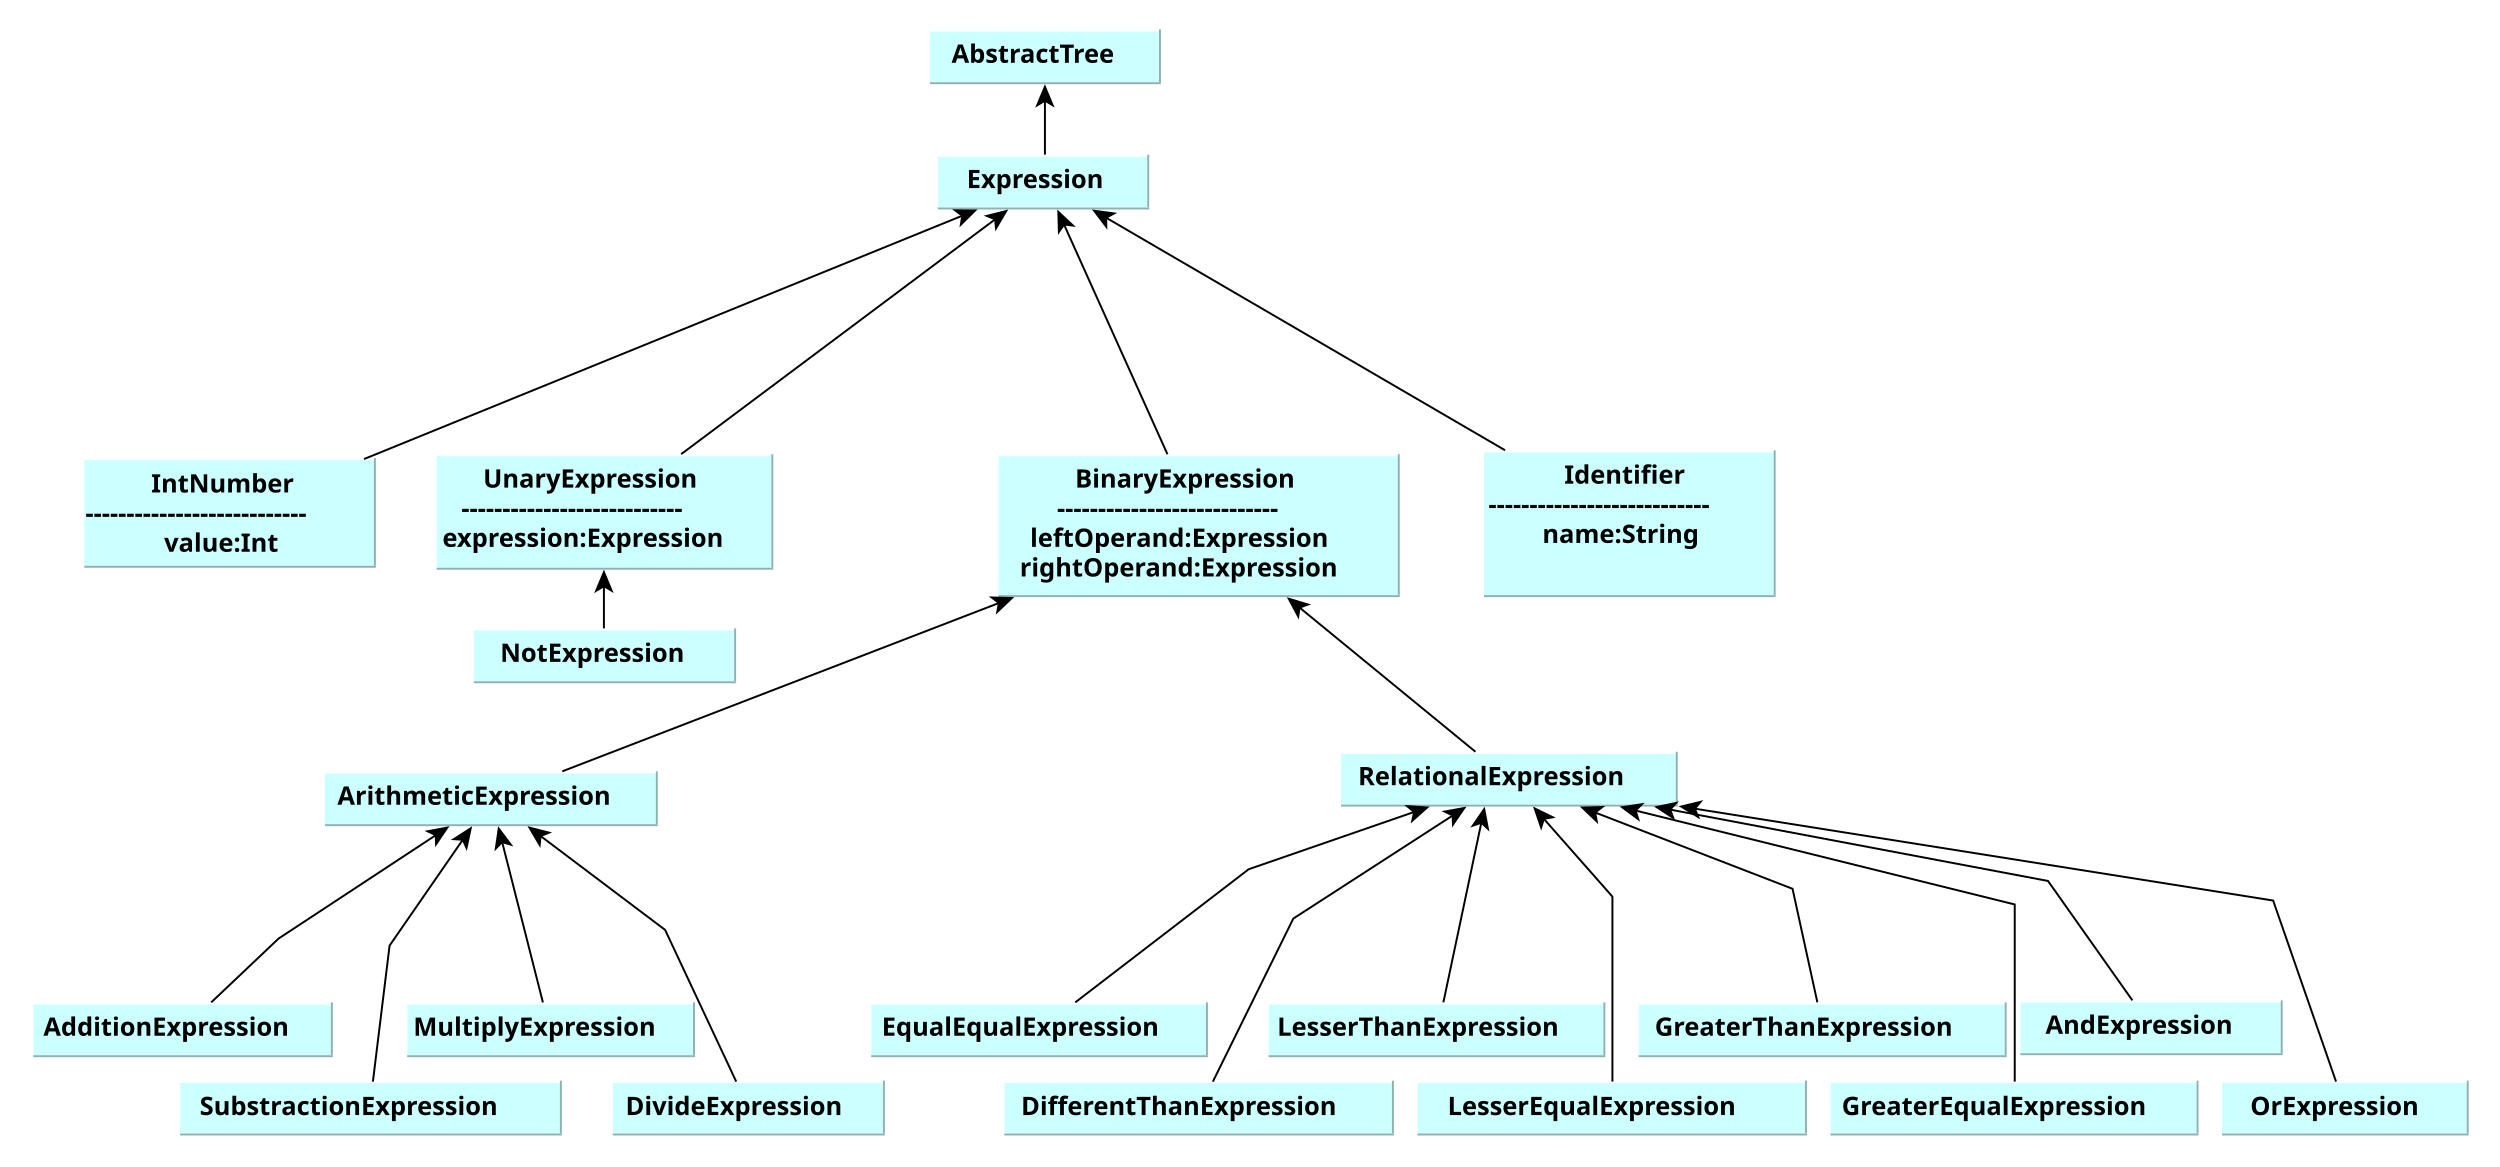
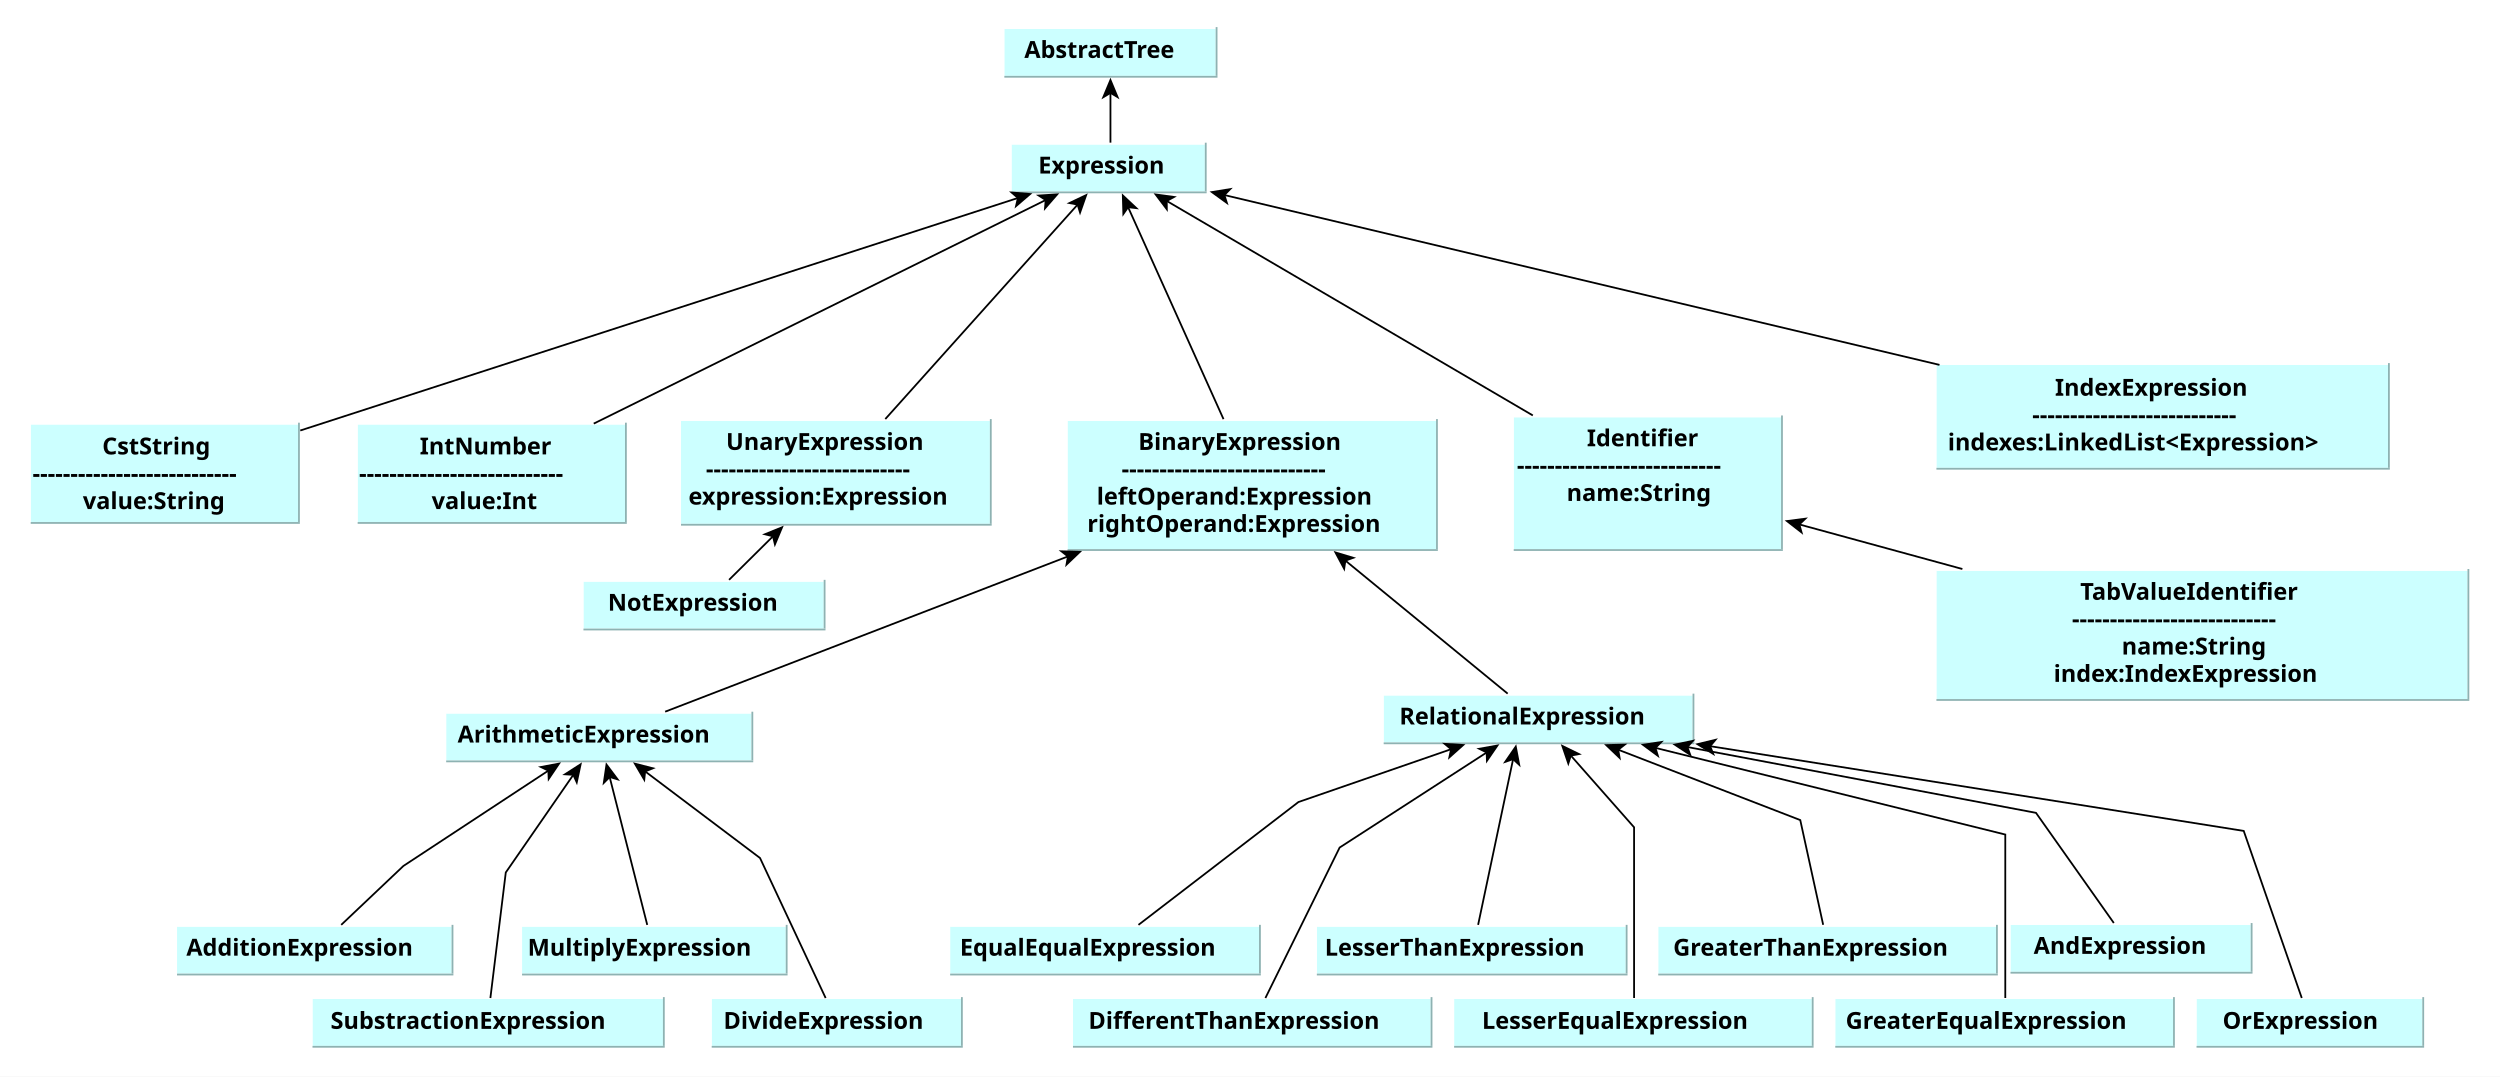
- <svg xmlns="http://www.w3.org/2000/svg" fill-opacity="1" color-rendering="auto" color-interpolation="auto" text-rendering="auto" stroke="black" stroke-linecap="square" width="1277" stroke-miterlimit="10" shape-rendering="auto" stroke-opacity="1" fill="black" stroke-dasharray="none" font-weight="normal" stroke-width="1" height="596" font-family="'Dialog'" font-style="normal" stroke-linejoin="miter" font-size="12px" stroke-dashoffset="0" image-rendering="auto">
+ <svg xmlns="http://www.w3.org/2000/svg" fill-opacity="1" color-rendering="auto" color-interpolation="auto" text-rendering="auto" stroke="black" stroke-linecap="square" width="1384" stroke-miterlimit="10" shape-rendering="auto" stroke-opacity="1" fill="black" stroke-dasharray="none" font-weight="normal" stroke-width="1" height="596" font-family="'Dialog'" font-style="normal" stroke-linejoin="miter" font-size="12px" stroke-dashoffset="0" image-rendering="auto">
  <defs id="genericDefs" />
  <g>
    <defs id="defs1">
      <clipPath clipPathUnits="userSpaceOnUse" id="clipPath1">
-         <path d="M0 0 L1277 0 L1277 596 L0 596 L0 0 Z" />
+         <path d="M0 0 L1384 0 L1384 596 L0 596 L0 0 Z" />
      </clipPath>
      <clipPath clipPathUnits="userSpaceOnUse" id="clipPath2">
-         <path d="M-274 54 L1003 54 L1003 650 L-274 650 L-274 54 Z" />
+         <path d="M-355 54 L1029 54 L1029 650 L-355 650 L-355 54 Z" />
      </clipPath>
      <clipPath clipPathUnits="userSpaceOnUse" id="clipPath3">
        <path d="M200 69 L200 97 L319 97 L319 69 Z" />
      </clipPath>
      <clipPath clipPathUnits="userSpaceOnUse" id="clipPath4">
        <path d="M204 133 L204 161 L313 161 L313 133 Z" />
      </clipPath>
      <clipPath clipPathUnits="userSpaceOnUse" id="clipPath5">
-         <path d="M-232 288 L-232 344 L-82 344 L-82 288 Z" />
+         <path d="M-158 288 L-158 344 L-8 344 L-8 288 Z" />
      </clipPath>
      <clipPath clipPathUnits="userSpaceOnUse" id="clipPath6">
        <path d="M-109 448 L-109 476 L62 476 L62 448 Z" />
      </clipPath>
      <clipPath clipPathUnits="userSpaceOnUse" id="clipPath7">
        <path d="M-258 566 L-258 594 L-104 594 L-104 566 Z" />
      </clipPath>
      <clipPath clipPathUnits="userSpaceOnUse" id="clipPath8">
        <path d="M-183 606 L-183 634 L13 634 L13 606 Z" />
      </clipPath>
      <clipPath clipPathUnits="userSpaceOnUse" id="clipPath9">
        <path d="M235 286 L235 359 L441 359 L441 286 Z" />
      </clipPath>
      <clipPath clipPathUnits="userSpaceOnUse" id="clipPath10">
-         <path d="M483 284 L483 359 L633 359 L633 284 Z" />
+         <path d="M482 284 L482 359 L632 359 L632 284 Z" />
      </clipPath>
      <clipPath clipPathUnits="userSpaceOnUse" id="clipPath11">
        <path d="M410 438 L410 466 L583 466 L583 438 Z" />
      </clipPath>
      <clipPath clipPathUnits="userSpaceOnUse" id="clipPath12">
        <path d="M-67 566 L-67 594 L81 594 L81 566 Z" />
      </clipPath>
      <clipPath clipPathUnits="userSpaceOnUse" id="clipPath13">
        <path d="M38 606 L38 634 L178 634 L178 606 Z" />
      </clipPath>
      <clipPath clipPathUnits="userSpaceOnUse" id="clipPath14">
        <path d="M170 566 L170 594 L343 594 L343 566 Z" />
      </clipPath>
      <clipPath clipPathUnits="userSpaceOnUse" id="clipPath15">
        <path d="M238 606 L238 634 L438 634 L438 606 Z" />
      </clipPath>
      <clipPath clipPathUnits="userSpaceOnUse" id="clipPath16">
        <path d="M373 566 L373 594 L546 594 L546 566 Z" />
      </clipPath>
      <clipPath clipPathUnits="userSpaceOnUse" id="clipPath17">
        <path d="M449 606 L449 634 L649 634 L649 606 Z" />
      </clipPath>
      <clipPath clipPathUnits="userSpaceOnUse" id="clipPath18">
        <path d="M562 566 L562 594 L751 594 L751 566 Z" />
      </clipPath>
      <clipPath clipPathUnits="userSpaceOnUse" id="clipPath19">
        <path d="M660 606 L660 634 L849 634 L849 606 Z" />
      </clipPath>
      <clipPath clipPathUnits="userSpaceOnUse" id="clipPath20">
-         <path d="M-52 286 L-52 345 L121 345 L121 286 Z" />
+         <path d="M21 286 L21 345 L194 345 L194 286 Z" />
      </clipPath>
      <clipPath clipPathUnits="userSpaceOnUse" id="clipPath21">
        <path d="M-33 375 L-33 403 L102 403 L102 375 Z" />
      </clipPath>
      <clipPath clipPathUnits="userSpaceOnUse" id="clipPath22">
        <path d="M757 565 L757 593 L892 593 L892 565 Z" />
      </clipPath>
      <clipPath clipPathUnits="userSpaceOnUse" id="clipPath23">
        <path d="M860 606 L860 634 L987 634 L987 606 Z" />
      </clipPath>
+       <clipPath clipPathUnits="userSpaceOnUse" id="clipPath24">
+         <path d="M-339 288 L-339 344 L-189 344 L-189 288 Z" />
+       </clipPath>
+       <clipPath clipPathUnits="userSpaceOnUse" id="clipPath25">
+         <path d="M716 369 L716 442 L1012 442 L1012 369 Z" />
+       </clipPath>
+       <clipPath clipPathUnits="userSpaceOnUse" id="clipPath26">
+         <path d="M716 255 L716 314 L968 314 L968 255 Z" />
+       </clipPath>
    </defs>
-     <g fill="white" text-rendering="geometricPrecision" shape-rendering="geometricPrecision" transform="translate(274,-54)" stroke="white">
-       <rect x="-274" width="1277" height="596" y="54" clip-path="url(#clipPath2)" stroke="none" />
-     </g>
-     <g fill="rgb(204,255,255)" text-rendering="geometricPrecision" shape-rendering="geometricPrecision" transform="matrix(1,0,0,1,274,-54)" stroke="rgb(204,255,255)">
+     <g fill="white" text-rendering="geometricPrecision" shape-rendering="geometricPrecision" transform="translate(355,-54)" stroke="white">
+       <rect x="-355" width="1384" height="596" y="54" clip-path="url(#clipPath2)" stroke="none" />
+     </g>
+     <g fill="rgb(204,255,255)" text-rendering="geometricPrecision" shape-rendering="geometricPrecision" transform="matrix(1,0,0,1,355,-54)" stroke="rgb(204,255,255)">
      <rect x="201" width="117" height="26" y="70" clip-path="url(#clipPath2)" stroke="none" />
      <rect x="200" y="69" clip-path="url(#clipPath2)" fill="white" width="1" height="28" stroke="none" />
      <rect x="201" y="69" clip-path="url(#clipPath2)" fill="white" width="117" height="1" stroke="none" />
      <rect x="201" y="96" clip-path="url(#clipPath2)" fill="rgb(142,178,178)" width="118" height="1" stroke="none" />
      <rect x="318" y="69" clip-path="url(#clipPath2)" fill="rgb(142,178,178)" width="1" height="27" stroke="none" />
    </g>
-     <g font-size="13px" stroke-linecap="butt" transform="matrix(1,0,0,1,274,-54)" text-rendering="geometricPrecision" font-family="sans-serif" shape-rendering="geometricPrecision" font-weight="bold" stroke-miterlimit="1.45">
+     <g font-size="13px" stroke-linecap="butt" transform="matrix(1,0,0,1,355,-54)" text-rendering="geometricPrecision" font-family="sans-serif" shape-rendering="geometricPrecision" font-weight="bold" stroke-miterlimit="1.45">
      <text x="212.082" xml:space="preserve" y="86.067" clip-path="url(#clipPath3)" stroke="none">AbstractTree</text>
    </g>
-     <g fill="rgb(204,255,255)" text-rendering="geometricPrecision" shape-rendering="geometricPrecision" transform="matrix(1,0,0,1,274,-54)" stroke="rgb(204,255,255)">
+     <g fill="rgb(204,255,255)" text-rendering="geometricPrecision" shape-rendering="geometricPrecision" transform="matrix(1,0,0,1,355,-54)" stroke="rgb(204,255,255)">
      <rect x="205" width="107" height="26" y="134" clip-path="url(#clipPath2)" stroke="none" />
      <rect x="204" y="133" clip-path="url(#clipPath2)" fill="white" width="1" height="28" stroke="none" />
      <rect x="205" y="133" clip-path="url(#clipPath2)" fill="white" width="107" height="1" stroke="none" />
      <rect x="205" y="160" clip-path="url(#clipPath2)" fill="rgb(142,178,178)" width="108" height="1" stroke="none" />
      <rect x="312" y="133" clip-path="url(#clipPath2)" fill="rgb(142,178,178)" width="1" height="27" stroke="none" />
    </g>
-     <g font-size="13px" stroke-linecap="butt" transform="matrix(1,0,0,1,274,-54)" text-rendering="geometricPrecision" font-family="sans-serif" shape-rendering="geometricPrecision" font-weight="bold" stroke-miterlimit="1.45">
+     <g font-size="13px" stroke-linecap="butt" transform="matrix(1,0,0,1,355,-54)" text-rendering="geometricPrecision" font-family="sans-serif" shape-rendering="geometricPrecision" font-weight="bold" stroke-miterlimit="1.45">
      <text x="219.792" xml:space="preserve" y="150.067" clip-path="url(#clipPath4)" stroke="none">Expression</text>
    </g>
-     <g fill="rgb(204,255,255)" text-rendering="geometricPrecision" shape-rendering="geometricPrecision" transform="matrix(1,0,0,1,274,-54)" stroke="rgb(204,255,255)">
-       <rect x="-231" width="148" height="54" y="289" clip-path="url(#clipPath2)" stroke="none" />
-       <rect x="-232" y="288" clip-path="url(#clipPath2)" fill="white" width="1" height="56" stroke="none" />
-       <rect x="-231" y="288" clip-path="url(#clipPath2)" fill="white" width="148" height="1" stroke="none" />
-       <rect x="-231" y="343" clip-path="url(#clipPath2)" fill="rgb(142,178,178)" width="149" height="1" stroke="none" />
-       <rect x="-83" y="288" clip-path="url(#clipPath2)" fill="rgb(142,178,178)" width="1" height="55" stroke="none" />
-     </g>
-     <g font-size="13px" stroke-linecap="butt" transform="matrix(1,0,0,1,274,-54)" text-rendering="geometricPrecision" font-family="sans-serif" shape-rendering="geometricPrecision" font-weight="bold" stroke-miterlimit="1.45">
-       <text x="-196.81" xml:space="preserve" y="305.567" clip-path="url(#clipPath5)" stroke="none">IntNumber</text>
-       <text x="-230.389" xml:space="preserve" y="320.7" clip-path="url(#clipPath5)" stroke="none">---------------------------</text>
-       <text x="-190.19" xml:space="preserve" y="335.832" clip-path="url(#clipPath5)" stroke="none">value:Int</text>
-     </g>
-     <g fill="rgb(204,255,255)" text-rendering="geometricPrecision" shape-rendering="geometricPrecision" transform="matrix(1,0,0,1,274,-54)" stroke="rgb(204,255,255)">
+     <g fill="rgb(204,255,255)" text-rendering="geometricPrecision" shape-rendering="geometricPrecision" transform="matrix(1,0,0,1,355,-54)" stroke="rgb(204,255,255)">
+       <rect x="-157" width="148" height="54" y="289" clip-path="url(#clipPath2)" stroke="none" />
+       <rect x="-158" y="288" clip-path="url(#clipPath2)" fill="white" width="1" height="56" stroke="none" />
+       <rect x="-157" y="288" clip-path="url(#clipPath2)" fill="white" width="148" height="1" stroke="none" />
+       <rect x="-157" y="343" clip-path="url(#clipPath2)" fill="rgb(142,178,178)" width="149" height="1" stroke="none" />
+       <rect x="-9" y="288" clip-path="url(#clipPath2)" fill="rgb(142,178,178)" width="1" height="55" stroke="none" />
+     </g>
+     <g font-size="13px" stroke-linecap="butt" transform="matrix(1,0,0,1,355,-54)" text-rendering="geometricPrecision" font-family="sans-serif" shape-rendering="geometricPrecision" font-weight="bold" stroke-miterlimit="1.45">
+       <text x="-122.655" xml:space="preserve" y="305.567" clip-path="url(#clipPath5)" stroke="none">IntNumber</text>
+       <text x="-156.234" xml:space="preserve" y="320.7" clip-path="url(#clipPath5)" stroke="none">---------------------------</text>
+       <text x="-116.035" xml:space="preserve" y="335.832" clip-path="url(#clipPath5)" stroke="none">value:Int</text>
+     </g>
+     <g fill="rgb(204,255,255)" text-rendering="geometricPrecision" shape-rendering="geometricPrecision" transform="matrix(1,0,0,1,355,-54)" stroke="rgb(204,255,255)">
      <rect x="-108" width="169" height="26" y="449" clip-path="url(#clipPath2)" stroke="none" />
      <rect x="-109" y="448" clip-path="url(#clipPath2)" fill="white" width="1" height="28" stroke="none" />
      <rect x="-108" y="448" clip-path="url(#clipPath2)" fill="white" width="169" height="1" stroke="none" />
      <rect x="-108" y="475" clip-path="url(#clipPath2)" fill="rgb(142,178,178)" width="170" height="1" stroke="none" />
      <rect x="61" y="448" clip-path="url(#clipPath2)" fill="rgb(142,178,178)" width="1" height="27" stroke="none" />
    </g>
-     <g font-size="13px" stroke-linecap="butt" transform="matrix(1,0,0,1,274,-54)" text-rendering="geometricPrecision" font-family="sans-serif" shape-rendering="geometricPrecision" font-weight="bold" stroke-miterlimit="1.45">
+     <g font-size="13px" stroke-linecap="butt" transform="matrix(1,0,0,1,355,-54)" text-rendering="geometricPrecision" font-family="sans-serif" shape-rendering="geometricPrecision" font-weight="bold" stroke-miterlimit="1.45">
      <text x="-101.652" xml:space="preserve" y="465.067" clip-path="url(#clipPath6)" stroke="none">ArithmeticExpression</text>
    </g>
-     <g fill="rgb(204,255,255)" text-rendering="geometricPrecision" shape-rendering="geometricPrecision" transform="matrix(1,0,0,1,274,-54)" stroke="rgb(204,255,255)">
+     <g fill="rgb(204,255,255)" text-rendering="geometricPrecision" shape-rendering="geometricPrecision" transform="matrix(1,0,0,1,355,-54)" stroke="rgb(204,255,255)">
      <rect x="-257" width="152" height="26" y="567" clip-path="url(#clipPath2)" stroke="none" />
      <rect x="-258" y="566" clip-path="url(#clipPath2)" fill="white" width="1" height="28" stroke="none" />
      <rect x="-257" y="566" clip-path="url(#clipPath2)" fill="white" width="152" height="1" stroke="none" />
      <rect x="-257" y="593" clip-path="url(#clipPath2)" fill="rgb(142,178,178)" width="153" height="1" stroke="none" />
      <rect x="-105" y="566" clip-path="url(#clipPath2)" fill="rgb(142,178,178)" width="1" height="27" stroke="none" />
    </g>
-     <g font-size="13px" stroke-linecap="butt" transform="matrix(1,0,0,1,274,-54)" text-rendering="geometricPrecision" font-family="sans-serif" shape-rendering="geometricPrecision" font-weight="bold" stroke-miterlimit="1.45">
+     <g font-size="13px" stroke-linecap="butt" transform="matrix(1,0,0,1,355,-54)" text-rendering="geometricPrecision" font-family="sans-serif" shape-rendering="geometricPrecision" font-weight="bold" stroke-miterlimit="1.45">
      <text x="-251.831" xml:space="preserve" y="583.067" clip-path="url(#clipPath7)" stroke="none">AdditionExpression</text>
    </g>
-     <g fill="rgb(204,255,255)" text-rendering="geometricPrecision" shape-rendering="geometricPrecision" transform="matrix(1,0,0,1,274,-54)" stroke="rgb(204,255,255)">
+     <g fill="rgb(204,255,255)" text-rendering="geometricPrecision" shape-rendering="geometricPrecision" transform="matrix(1,0,0,1,355,-54)" stroke="rgb(204,255,255)">
      <rect x="-182" width="194" height="26" y="607" clip-path="url(#clipPath2)" stroke="none" />
      <rect x="-183" y="606" clip-path="url(#clipPath2)" fill="white" width="1" height="28" stroke="none" />
      <rect x="-182" y="606" clip-path="url(#clipPath2)" fill="white" width="194" height="1" stroke="none" />
      <rect x="-182" y="633" clip-path="url(#clipPath2)" fill="rgb(142,178,178)" width="195" height="1" stroke="none" />
      <rect x="12" y="606" clip-path="url(#clipPath2)" fill="rgb(142,178,178)" width="1" height="27" stroke="none" />
    </g>
-     <g font-size="13px" stroke-linecap="butt" transform="matrix(1,0,0,1,274,-54)" text-rendering="geometricPrecision" font-family="sans-serif" shape-rendering="geometricPrecision" font-weight="bold" stroke-miterlimit="1.45">
+     <g font-size="13px" stroke-linecap="butt" transform="matrix(1,0,0,1,355,-54)" text-rendering="geometricPrecision" font-family="sans-serif" shape-rendering="geometricPrecision" font-weight="bold" stroke-miterlimit="1.45">
      <text x="-172.009" xml:space="preserve" y="623.567" clip-path="url(#clipPath8)" stroke="none">SubstractionExpression</text>
    </g>
-     <g fill="rgb(204,255,255)" text-rendering="geometricPrecision" shape-rendering="geometricPrecision" transform="matrix(1,0,0,1,274,-54)" stroke="rgb(204,255,255)">
+     <g fill="rgb(204,255,255)" text-rendering="geometricPrecision" shape-rendering="geometricPrecision" transform="matrix(1,0,0,1,355,-54)" stroke="rgb(204,255,255)">
      <rect x="236" width="204" height="71" y="287" clip-path="url(#clipPath2)" stroke="none" />
      <rect x="235" y="286" clip-path="url(#clipPath2)" fill="white" width="1" height="73" stroke="none" />
      <rect x="236" y="286" clip-path="url(#clipPath2)" fill="white" width="204" height="1" stroke="none" />
      <rect x="236" y="358" clip-path="url(#clipPath2)" fill="rgb(142,178,178)" width="205" height="1" stroke="none" />
      <rect x="440" y="286" clip-path="url(#clipPath2)" fill="rgb(142,178,178)" width="1" height="72" stroke="none" />
    </g>
-     <g font-size="13px" stroke-linecap="butt" transform="matrix(1,0,0,1,274,-54)" text-rendering="geometricPrecision" font-family="sans-serif" shape-rendering="geometricPrecision" font-weight="bold" stroke-miterlimit="1.45">
+     <g font-size="13px" stroke-linecap="butt" transform="matrix(1,0,0,1,355,-54)" text-rendering="geometricPrecision" font-family="sans-serif" shape-rendering="geometricPrecision" font-weight="bold" stroke-miterlimit="1.45">
      <text x="275.153" xml:space="preserve" y="303.067" clip-path="url(#clipPath9)" stroke="none">BinaryExpression</text>
      <text x="265.911" xml:space="preserve" y="318.2" clip-path="url(#clipPath9)" stroke="none">---------------------------</text>
      <text x="252.162" xml:space="preserve" y="333.332" clip-path="url(#clipPath9)" stroke="none">leftOperand:Expression</text>
      <text x="246.912" xml:space="preserve" y="348.465" clip-path="url(#clipPath9)" stroke="none">rightOperand:Expression</text>
    </g>
-     <g fill="rgb(204,255,255)" text-rendering="geometricPrecision" shape-rendering="geometricPrecision" transform="matrix(1,0,0,1,274,-54)" stroke="rgb(204,255,255)">
-       <rect x="484" width="148" height="73" y="285" clip-path="url(#clipPath2)" stroke="none" />
-       <rect x="483" y="284" clip-path="url(#clipPath2)" fill="white" width="1" height="75" stroke="none" />
-       <rect x="484" y="284" clip-path="url(#clipPath2)" fill="white" width="148" height="1" stroke="none" />
-       <rect x="484" y="358" clip-path="url(#clipPath2)" fill="rgb(142,178,178)" width="149" height="1" stroke="none" />
-       <rect x="632" y="284" clip-path="url(#clipPath2)" fill="rgb(142,178,178)" width="1" height="74" stroke="none" />
-     </g>
-     <g font-size="13px" stroke-linecap="butt" transform="matrix(1,0,0,1,274,-54)" text-rendering="geometricPrecision" font-family="sans-serif" shape-rendering="geometricPrecision" font-weight="bold" stroke-miterlimit="1.45">
-       <text x="525.013" xml:space="preserve" y="301.067" clip-path="url(#clipPath10)" stroke="none">Identifier</text>
-       <text x="486.286" xml:space="preserve" y="316.2" clip-path="url(#clipPath10)" stroke="none">---------------------------</text>
-       <text x="513.828" xml:space="preserve" y="331.332" clip-path="url(#clipPath10)" stroke="none">name:String</text>
-     </g>
-     <g fill="rgb(204,255,255)" text-rendering="geometricPrecision" shape-rendering="geometricPrecision" transform="matrix(1,0,0,1,274,-54)" stroke="rgb(204,255,255)">
+     <g fill="rgb(204,255,255)" text-rendering="geometricPrecision" shape-rendering="geometricPrecision" transform="matrix(1,0,0,1,355,-54)" stroke="rgb(204,255,255)">
+       <rect x="483" width="148" height="73" y="285" clip-path="url(#clipPath2)" stroke="none" />
+       <rect x="482" y="284" clip-path="url(#clipPath2)" fill="white" width="1" height="75" stroke="none" />
+       <rect x="483" y="284" clip-path="url(#clipPath2)" fill="white" width="148" height="1" stroke="none" />
+       <rect x="483" y="358" clip-path="url(#clipPath2)" fill="rgb(142,178,178)" width="149" height="1" stroke="none" />
+       <rect x="631" y="284" clip-path="url(#clipPath2)" fill="rgb(142,178,178)" width="1" height="74" stroke="none" />
+     </g>
+     <g font-size="13px" stroke-linecap="butt" transform="matrix(1,0,0,1,355,-54)" text-rendering="geometricPrecision" font-family="sans-serif" shape-rendering="geometricPrecision" font-weight="bold" stroke-miterlimit="1.45">
+       <text x="523.483" xml:space="preserve" y="301.067" clip-path="url(#clipPath10)" stroke="none">Identifier</text>
+       <text x="484.756" xml:space="preserve" y="316.2" clip-path="url(#clipPath10)" stroke="none">---------------------------</text>
+       <text x="512.298" xml:space="preserve" y="331.332" clip-path="url(#clipPath10)" stroke="none">name:String</text>
+     </g>
+     <g fill="rgb(204,255,255)" text-rendering="geometricPrecision" shape-rendering="geometricPrecision" transform="matrix(1,0,0,1,355,-54)" stroke="rgb(204,255,255)">
      <rect x="411" width="171" height="26" y="439" clip-path="url(#clipPath2)" stroke="none" />
      <rect x="410" y="438" clip-path="url(#clipPath2)" fill="white" width="1" height="28" stroke="none" />
      <rect x="411" y="438" clip-path="url(#clipPath2)" fill="white" width="171" height="1" stroke="none" />
      <rect x="411" y="465" clip-path="url(#clipPath2)" fill="rgb(142,178,178)" width="172" height="1" stroke="none" />
      <rect x="582" y="438" clip-path="url(#clipPath2)" fill="rgb(142,178,178)" width="1" height="27" stroke="none" />
    </g>
-     <g font-size="13px" stroke-linecap="butt" transform="matrix(1,0,0,1,274,-54)" text-rendering="geometricPrecision" font-family="sans-serif" shape-rendering="geometricPrecision" font-weight="bold" stroke-miterlimit="1.45">
+     <g font-size="13px" stroke-linecap="butt" transform="matrix(1,0,0,1,355,-54)" text-rendering="geometricPrecision" font-family="sans-serif" shape-rendering="geometricPrecision" font-weight="bold" stroke-miterlimit="1.45">
      <text x="419.696" xml:space="preserve" y="455.067" clip-path="url(#clipPath11)" stroke="none">RelationalExpression</text>
    </g>
-     <g fill="rgb(204,255,255)" text-rendering="geometricPrecision" shape-rendering="geometricPrecision" transform="matrix(1,0,0,1,274,-54)" stroke="rgb(204,255,255)">
+     <g fill="rgb(204,255,255)" text-rendering="geometricPrecision" shape-rendering="geometricPrecision" transform="matrix(1,0,0,1,355,-54)" stroke="rgb(204,255,255)">
      <rect x="-66" width="146" height="26" y="567" clip-path="url(#clipPath2)" stroke="none" />
      <rect x="-67" y="566" clip-path="url(#clipPath2)" fill="white" width="1" height="28" stroke="none" />
      <rect x="-66" y="566" clip-path="url(#clipPath2)" fill="white" width="146" height="1" stroke="none" />
      <rect x="-66" y="593" clip-path="url(#clipPath2)" fill="rgb(142,178,178)" width="147" height="1" stroke="none" />
      <rect x="80" y="566" clip-path="url(#clipPath2)" fill="rgb(142,178,178)" width="1" height="27" stroke="none" />
    </g>
-     <g font-size="13px" stroke-linecap="butt" transform="matrix(1,0,0,1,274,-54)" text-rendering="geometricPrecision" font-family="sans-serif" shape-rendering="geometricPrecision" font-weight="bold" stroke-miterlimit="1.45">
+     <g font-size="13px" stroke-linecap="butt" transform="matrix(1,0,0,1,355,-54)" text-rendering="geometricPrecision" font-family="sans-serif" shape-rendering="geometricPrecision" font-weight="bold" stroke-miterlimit="1.45">
      <text x="-62.868" xml:space="preserve" y="583.067" clip-path="url(#clipPath12)" stroke="none">MultiplyExpression</text>
    </g>
-     <g fill="rgb(204,255,255)" text-rendering="geometricPrecision" shape-rendering="geometricPrecision" transform="matrix(1,0,0,1,274,-54)" stroke="rgb(204,255,255)">
+     <g fill="rgb(204,255,255)" text-rendering="geometricPrecision" shape-rendering="geometricPrecision" transform="matrix(1,0,0,1,355,-54)" stroke="rgb(204,255,255)">
      <rect x="39" width="138" height="26" y="607" clip-path="url(#clipPath2)" stroke="none" />
      <rect x="38" y="606" clip-path="url(#clipPath2)" fill="white" width="1" height="28" stroke="none" />
      <rect x="39" y="606" clip-path="url(#clipPath2)" fill="white" width="138" height="1" stroke="none" />
      <rect x="39" y="633" clip-path="url(#clipPath2)" fill="rgb(142,178,178)" width="139" height="1" stroke="none" />
      <rect x="177" y="606" clip-path="url(#clipPath2)" fill="rgb(142,178,178)" width="1" height="27" stroke="none" />
    </g>
-     <g font-size="13px" stroke-linecap="butt" transform="matrix(1,0,0,1,274,-54)" text-rendering="geometricPrecision" font-family="sans-serif" shape-rendering="geometricPrecision" font-weight="bold" stroke-miterlimit="1.45">
+     <g font-size="13px" stroke-linecap="butt" transform="matrix(1,0,0,1,355,-54)" text-rendering="geometricPrecision" font-family="sans-serif" shape-rendering="geometricPrecision" font-weight="bold" stroke-miterlimit="1.45">
      <text x="45.522" xml:space="preserve" y="623.567" clip-path="url(#clipPath13)" stroke="none">DivideExpression</text>
    </g>
-     <g fill="rgb(204,255,255)" text-rendering="geometricPrecision" shape-rendering="geometricPrecision" transform="matrix(1,0,0,1,274,-54)" stroke="rgb(204,255,255)">
+     <g fill="rgb(204,255,255)" text-rendering="geometricPrecision" shape-rendering="geometricPrecision" transform="matrix(1,0,0,1,355,-54)" stroke="rgb(204,255,255)">
      <rect x="171" width="171" height="26" y="567" clip-path="url(#clipPath2)" stroke="none" />
      <rect x="170" y="566" clip-path="url(#clipPath2)" fill="white" width="1" height="28" stroke="none" />
      <rect x="171" y="566" clip-path="url(#clipPath2)" fill="white" width="171" height="1" stroke="none" />
      <rect x="171" y="593" clip-path="url(#clipPath2)" fill="rgb(142,178,178)" width="172" height="1" stroke="none" />
      <rect x="342" y="566" clip-path="url(#clipPath2)" fill="rgb(142,178,178)" width="1" height="27" stroke="none" />
    </g>
-     <g font-size="13px" stroke-linecap="butt" transform="matrix(1,0,0,1,274,-54)" text-rendering="geometricPrecision" font-family="sans-serif" shape-rendering="geometricPrecision" font-weight="bold" stroke-miterlimit="1.45">
+     <g font-size="13px" stroke-linecap="butt" transform="matrix(1,0,0,1,355,-54)" text-rendering="geometricPrecision" font-family="sans-serif" shape-rendering="geometricPrecision" font-weight="bold" stroke-miterlimit="1.45">
      <text x="176.397" xml:space="preserve" y="583.067" clip-path="url(#clipPath14)" stroke="none">EqualEqualExpression</text>
    </g>
-     <g fill="rgb(204,255,255)" text-rendering="geometricPrecision" shape-rendering="geometricPrecision" transform="matrix(1,0,0,1,274,-54)" stroke="rgb(204,255,255)">
+     <g fill="rgb(204,255,255)" text-rendering="geometricPrecision" shape-rendering="geometricPrecision" transform="matrix(1,0,0,1,355,-54)" stroke="rgb(204,255,255)">
      <rect x="239" width="198" height="26" y="607" clip-path="url(#clipPath2)" stroke="none" />
      <rect x="238" y="606" clip-path="url(#clipPath2)" fill="white" width="1" height="28" stroke="none" />
      <rect x="239" y="606" clip-path="url(#clipPath2)" fill="white" width="198" height="1" stroke="none" />
      <rect x="239" y="633" clip-path="url(#clipPath2)" fill="rgb(142,178,178)" width="199" height="1" stroke="none" />
      <rect x="437" y="606" clip-path="url(#clipPath2)" fill="rgb(142,178,178)" width="1" height="27" stroke="none" />
    </g>
-     <g font-size="13px" stroke-linecap="butt" transform="matrix(1,0,0,1,274,-54)" text-rendering="geometricPrecision" font-family="sans-serif" shape-rendering="geometricPrecision" font-weight="bold" stroke-miterlimit="1.45">
+     <g font-size="13px" stroke-linecap="butt" transform="matrix(1,0,0,1,355,-54)" text-rendering="geometricPrecision" font-family="sans-serif" shape-rendering="geometricPrecision" font-weight="bold" stroke-miterlimit="1.45">
      <text x="247.555" xml:space="preserve" y="623.567" clip-path="url(#clipPath15)" stroke="none">DifferentThanExpression</text>
    </g>
-     <g fill="rgb(204,255,255)" text-rendering="geometricPrecision" shape-rendering="geometricPrecision" transform="matrix(1,0,0,1,274,-54)" stroke="rgb(204,255,255)">
+     <g fill="rgb(204,255,255)" text-rendering="geometricPrecision" shape-rendering="geometricPrecision" transform="matrix(1,0,0,1,355,-54)" stroke="rgb(204,255,255)">
      <rect x="374" width="171" height="26" y="567" clip-path="url(#clipPath2)" stroke="none" />
      <rect x="373" y="566" clip-path="url(#clipPath2)" fill="white" width="1" height="28" stroke="none" />
      <rect x="374" y="566" clip-path="url(#clipPath2)" fill="white" width="171" height="1" stroke="none" />
      <rect x="374" y="593" clip-path="url(#clipPath2)" fill="rgb(142,178,178)" width="172" height="1" stroke="none" />
      <rect x="545" y="566" clip-path="url(#clipPath2)" fill="rgb(142,178,178)" width="1" height="27" stroke="none" />
    </g>
-     <g font-size="13px" stroke-linecap="butt" transform="matrix(1,0,0,1,274,-54)" text-rendering="geometricPrecision" font-family="sans-serif" shape-rendering="geometricPrecision" font-weight="bold" stroke-miterlimit="1.45">
+     <g font-size="13px" stroke-linecap="butt" transform="matrix(1,0,0,1,355,-54)" text-rendering="geometricPrecision" font-family="sans-serif" shape-rendering="geometricPrecision" font-weight="bold" stroke-miterlimit="1.45">
      <text x="378.389" xml:space="preserve" y="583.067" clip-path="url(#clipPath16)" stroke="none">LesserThanExpression</text>
    </g>
-     <g fill="rgb(204,255,255)" text-rendering="geometricPrecision" shape-rendering="geometricPrecision" transform="matrix(1,0,0,1,274,-54)" stroke="rgb(204,255,255)">
+     <g fill="rgb(204,255,255)" text-rendering="geometricPrecision" shape-rendering="geometricPrecision" transform="matrix(1,0,0,1,355,-54)" stroke="rgb(204,255,255)">
      <rect x="450" width="198" height="26" y="607" clip-path="url(#clipPath2)" stroke="none" />
      <rect x="449" y="606" clip-path="url(#clipPath2)" fill="white" width="1" height="28" stroke="none" />
      <rect x="450" y="606" clip-path="url(#clipPath2)" fill="white" width="198" height="1" stroke="none" />
      <rect x="450" y="633" clip-path="url(#clipPath2)" fill="rgb(142,178,178)" width="199" height="1" stroke="none" />
      <rect x="648" y="606" clip-path="url(#clipPath2)" fill="rgb(142,178,178)" width="1" height="27" stroke="none" />
    </g>
-     <g font-size="13px" stroke-linecap="butt" transform="matrix(1,0,0,1,274,-54)" text-rendering="geometricPrecision" font-family="sans-serif" shape-rendering="geometricPrecision" font-weight="bold" stroke-miterlimit="1.45">
+     <g font-size="13px" stroke-linecap="butt" transform="matrix(1,0,0,1,355,-54)" text-rendering="geometricPrecision" font-family="sans-serif" shape-rendering="geometricPrecision" font-weight="bold" stroke-miterlimit="1.45">
      <text x="465.43" xml:space="preserve" y="623.567" clip-path="url(#clipPath17)" stroke="none">LesserEqualExpression</text>
    </g>
-     <g fill="rgb(204,255,255)" text-rendering="geometricPrecision" shape-rendering="geometricPrecision" transform="matrix(1,0,0,1,274,-54)" stroke="rgb(204,255,255)">
+     <g fill="rgb(204,255,255)" text-rendering="geometricPrecision" shape-rendering="geometricPrecision" transform="matrix(1,0,0,1,355,-54)" stroke="rgb(204,255,255)">
      <rect x="563" width="187" height="26" y="567" clip-path="url(#clipPath2)" stroke="none" />
      <rect x="562" y="566" clip-path="url(#clipPath2)" fill="white" width="1" height="28" stroke="none" />
      <rect x="563" y="566" clip-path="url(#clipPath2)" fill="white" width="187" height="1" stroke="none" />
      <rect x="563" y="593" clip-path="url(#clipPath2)" fill="rgb(142,178,178)" width="188" height="1" stroke="none" />
      <rect x="750" y="566" clip-path="url(#clipPath2)" fill="rgb(142,178,178)" width="1" height="27" stroke="none" />
    </g>
-     <g font-size="13px" stroke-linecap="butt" transform="matrix(1,0,0,1,274,-54)" text-rendering="geometricPrecision" font-family="sans-serif" shape-rendering="geometricPrecision" font-weight="bold" stroke-miterlimit="1.45">
+     <g font-size="13px" stroke-linecap="butt" transform="matrix(1,0,0,1,355,-54)" text-rendering="geometricPrecision" font-family="sans-serif" shape-rendering="geometricPrecision" font-weight="bold" stroke-miterlimit="1.45">
      <text x="571.285" xml:space="preserve" y="583.067" clip-path="url(#clipPath18)" stroke="none">GreaterThanExpression</text>
    </g>
-     <g fill="rgb(204,255,255)" text-rendering="geometricPrecision" shape-rendering="geometricPrecision" transform="matrix(1,0,0,1,274,-54)" stroke="rgb(204,255,255)">
+     <g fill="rgb(204,255,255)" text-rendering="geometricPrecision" shape-rendering="geometricPrecision" transform="matrix(1,0,0,1,355,-54)" stroke="rgb(204,255,255)">
      <rect x="661" width="187" height="26" y="607" clip-path="url(#clipPath2)" stroke="none" />
      <rect x="660" y="606" clip-path="url(#clipPath2)" fill="white" width="1" height="28" stroke="none" />
      <rect x="661" y="606" clip-path="url(#clipPath2)" fill="white" width="187" height="1" stroke="none" />
      <rect x="661" y="633" clip-path="url(#clipPath2)" fill="rgb(142,178,178)" width="188" height="1" stroke="none" />
      <rect x="848" y="606" clip-path="url(#clipPath2)" fill="rgb(142,178,178)" width="1" height="27" stroke="none" />
    </g>
-     <g font-size="13px" stroke-linecap="butt" transform="matrix(1,0,0,1,274,-54)" text-rendering="geometricPrecision" font-family="sans-serif" shape-rendering="geometricPrecision" font-weight="bold" stroke-miterlimit="1.45">
+     <g font-size="13px" stroke-linecap="butt" transform="matrix(1,0,0,1,355,-54)" text-rendering="geometricPrecision" font-family="sans-serif" shape-rendering="geometricPrecision" font-weight="bold" stroke-miterlimit="1.45">
      <text x="666.775" xml:space="preserve" y="623.567" clip-path="url(#clipPath19)" stroke="none">GreaterEqualExpression</text>
    </g>
-     <g fill="rgb(204,255,255)" text-rendering="geometricPrecision" shape-rendering="geometricPrecision" transform="matrix(1,0,0,1,274,-54)" stroke="rgb(204,255,255)">
-       <rect x="-51" width="171" height="57" y="287" clip-path="url(#clipPath2)" stroke="none" />
-       <rect x="-52" y="286" clip-path="url(#clipPath2)" fill="white" width="1" height="59" stroke="none" />
-       <rect x="-51" y="286" clip-path="url(#clipPath2)" fill="white" width="171" height="1" stroke="none" />
-       <rect x="-51" y="344" clip-path="url(#clipPath2)" fill="rgb(142,178,178)" width="172" height="1" stroke="none" />
-       <rect x="120" y="286" clip-path="url(#clipPath2)" fill="rgb(142,178,178)" width="1" height="58" stroke="none" />
-     </g>
-     <g font-size="13px" stroke-linecap="butt" transform="matrix(1,0,0,1,274,-54)" text-rendering="geometricPrecision" font-family="sans-serif" shape-rendering="geometricPrecision" font-weight="bold" stroke-miterlimit="1.45">
-       <text x="-27.218" xml:space="preserve" y="303.067" clip-path="url(#clipPath20)" stroke="none">UnaryExpression</text>
-       <text x="-38.364" xml:space="preserve" y="318.2" clip-path="url(#clipPath20)" stroke="none">---------------------------</text>
-       <text x="-48.01" xml:space="preserve" y="333.332" clip-path="url(#clipPath20)" stroke="none">expression:Expression</text>
-     </g>
-     <g fill="rgb(204,255,255)" text-rendering="geometricPrecision" shape-rendering="geometricPrecision" transform="matrix(1,0,0,1,274,-54)" stroke="rgb(204,255,255)">
+     <g fill="rgb(204,255,255)" text-rendering="geometricPrecision" shape-rendering="geometricPrecision" transform="matrix(1,0,0,1,355,-54)" stroke="rgb(204,255,255)">
+       <rect x="22" width="171" height="57" y="287" clip-path="url(#clipPath2)" stroke="none" />
+       <rect x="21" y="286" clip-path="url(#clipPath2)" fill="white" width="1" height="59" stroke="none" />
+       <rect x="22" y="286" clip-path="url(#clipPath2)" fill="white" width="171" height="1" stroke="none" />
+       <rect x="22" y="344" clip-path="url(#clipPath2)" fill="rgb(142,178,178)" width="172" height="1" stroke="none" />
+       <rect x="193" y="286" clip-path="url(#clipPath2)" fill="rgb(142,178,178)" width="1" height="58" stroke="none" />
+     </g>
+     <g font-size="13px" stroke-linecap="butt" transform="matrix(1,0,0,1,355,-54)" text-rendering="geometricPrecision" font-family="sans-serif" shape-rendering="geometricPrecision" font-weight="bold" stroke-miterlimit="1.45">
+       <text x="46.937" xml:space="preserve" y="303.067" clip-path="url(#clipPath20)" stroke="none">UnaryExpression</text>
+       <text x="35.791" xml:space="preserve" y="318.2" clip-path="url(#clipPath20)" stroke="none">---------------------------</text>
+       <text x="26.145" xml:space="preserve" y="333.332" clip-path="url(#clipPath20)" stroke="none">expression:Expression</text>
+     </g>
+     <g fill="rgb(204,255,255)" text-rendering="geometricPrecision" shape-rendering="geometricPrecision" transform="matrix(1,0,0,1,355,-54)" stroke="rgb(204,255,255)">
      <rect x="-32" width="133" height="26" y="376" clip-path="url(#clipPath2)" stroke="none" />
      <rect x="-33" y="375" clip-path="url(#clipPath2)" fill="white" width="1" height="28" stroke="none" />
      <rect x="-32" y="375" clip-path="url(#clipPath2)" fill="white" width="133" height="1" stroke="none" />
      <rect x="-32" y="402" clip-path="url(#clipPath2)" fill="rgb(142,178,178)" width="134" height="1" stroke="none" />
      <rect x="101" y="375" clip-path="url(#clipPath2)" fill="rgb(142,178,178)" width="1" height="27" stroke="none" />
    </g>
-     <g font-size="13px" stroke-linecap="butt" transform="matrix(1,0,0,1,274,-54)" text-rendering="geometricPrecision" font-family="sans-serif" shape-rendering="geometricPrecision" font-weight="bold" stroke-miterlimit="1.45">
+     <g font-size="13px" stroke-linecap="butt" transform="matrix(1,0,0,1,355,-54)" text-rendering="geometricPrecision" font-family="sans-serif" shape-rendering="geometricPrecision" font-weight="bold" stroke-miterlimit="1.45">
      <text x="-18.496" xml:space="preserve" y="392.067" clip-path="url(#clipPath21)" stroke="none">NotExpression</text>
    </g>
-     <g fill="rgb(204,255,255)" text-rendering="geometricPrecision" shape-rendering="geometricPrecision" transform="matrix(1,0,0,1,274,-54)" stroke="rgb(204,255,255)">
+     <g fill="rgb(204,255,255)" text-rendering="geometricPrecision" shape-rendering="geometricPrecision" transform="matrix(1,0,0,1,355,-54)" stroke="rgb(204,255,255)">
      <rect x="758" width="133" height="26" y="566" clip-path="url(#clipPath2)" stroke="none" />
      <rect x="757" y="565" clip-path="url(#clipPath2)" fill="white" width="1" height="28" stroke="none" />
      <rect x="758" y="565" clip-path="url(#clipPath2)" fill="white" width="133" height="1" stroke="none" />
      <rect x="758" y="592" clip-path="url(#clipPath2)" fill="rgb(142,178,178)" width="134" height="1" stroke="none" />
      <rect x="891" y="565" clip-path="url(#clipPath2)" fill="rgb(142,178,178)" width="1" height="27" stroke="none" />
    </g>
-     <g font-size="13px" stroke-linecap="butt" transform="matrix(1,0,0,1,274,-54)" text-rendering="geometricPrecision" font-family="sans-serif" shape-rendering="geometricPrecision" font-weight="bold" stroke-miterlimit="1.45">
+     <g font-size="13px" stroke-linecap="butt" transform="matrix(1,0,0,1,355,-54)" text-rendering="geometricPrecision" font-family="sans-serif" shape-rendering="geometricPrecision" font-weight="bold" stroke-miterlimit="1.45">
      <text x="770.856" xml:space="preserve" y="582.067" clip-path="url(#clipPath22)" stroke="none">AndExpression</text>
    </g>
-     <g fill="rgb(204,255,255)" text-rendering="geometricPrecision" shape-rendering="geometricPrecision" transform="matrix(1,0,0,1,274,-54)" stroke="rgb(204,255,255)">
+     <g fill="rgb(204,255,255)" text-rendering="geometricPrecision" shape-rendering="geometricPrecision" transform="matrix(1,0,0,1,355,-54)" stroke="rgb(204,255,255)">
      <rect x="861" width="125" height="26" y="607" clip-path="url(#clipPath2)" stroke="none" />
      <rect x="860" y="606" clip-path="url(#clipPath2)" fill="white" width="1" height="28" stroke="none" />
      <rect x="861" y="606" clip-path="url(#clipPath2)" fill="white" width="125" height="1" stroke="none" />
      <rect x="861" y="633" clip-path="url(#clipPath2)" fill="rgb(142,178,178)" width="126" height="1" stroke="none" />
      <rect x="986" y="606" clip-path="url(#clipPath2)" fill="rgb(142,178,178)" width="1" height="27" stroke="none" />
    </g>
-     <g font-size="13px" stroke-linecap="butt" transform="matrix(1,0,0,1,274,-54)" text-rendering="geometricPrecision" font-family="sans-serif" shape-rendering="geometricPrecision" font-weight="bold" stroke-miterlimit="1.45">
+     <g font-size="13px" stroke-linecap="butt" transform="matrix(1,0,0,1,355,-54)" text-rendering="geometricPrecision" font-family="sans-serif" shape-rendering="geometricPrecision" font-weight="bold" stroke-miterlimit="1.45">
      <text x="875.435" xml:space="preserve" y="623.567" clip-path="url(#clipPath23)" stroke="none">OrExpression</text>
+     </g>
+     <g fill="rgb(204,255,255)" text-rendering="geometricPrecision" shape-rendering="geometricPrecision" transform="matrix(1,0,0,1,355,-54)" stroke="rgb(204,255,255)">
+       <rect x="-338" width="148" height="54" y="289" clip-path="url(#clipPath2)" stroke="none" />
+       <rect x="-339" y="288" clip-path="url(#clipPath2)" fill="white" width="1" height="56" stroke="none" />
+       <rect x="-338" y="288" clip-path="url(#clipPath2)" fill="white" width="148" height="1" stroke="none" />
+       <rect x="-338" y="343" clip-path="url(#clipPath2)" fill="rgb(142,178,178)" width="149" height="1" stroke="none" />
+       <rect x="-190" y="288" clip-path="url(#clipPath2)" fill="rgb(142,178,178)" width="1" height="55" stroke="none" />
+     </g>
+     <g font-size="13px" stroke-linecap="butt" transform="matrix(1,0,0,1,355,-54)" text-rendering="geometricPrecision" font-family="sans-serif" shape-rendering="geometricPrecision" font-weight="bold" stroke-miterlimit="1.45">
+       <text x="-298.394" xml:space="preserve" y="305.567" clip-path="url(#clipPath24)" stroke="none">CstString</text>
+       <text x="-336.984" xml:space="preserve" y="320.7" clip-path="url(#clipPath24)" stroke="none">---------------------------</text>
+       <text x="-309.134" xml:space="preserve" y="335.832" clip-path="url(#clipPath24)" stroke="none">value:String</text>
+     </g>
+     <g fill="rgb(204,255,255)" text-rendering="geometricPrecision" shape-rendering="geometricPrecision" transform="matrix(1,0,0,1,355,-54)" stroke="rgb(204,255,255)">
+       <rect x="717" width="294" height="71" y="370" clip-path="url(#clipPath2)" stroke="none" />
+       <rect x="716" y="369" clip-path="url(#clipPath2)" fill="white" width="1" height="73" stroke="none" />
+       <rect x="717" y="369" clip-path="url(#clipPath2)" fill="white" width="294" height="1" stroke="none" />
+       <rect x="717" y="441" clip-path="url(#clipPath2)" fill="rgb(142,178,178)" width="295" height="1" stroke="none" />
+       <rect x="1011" y="369" clip-path="url(#clipPath2)" fill="rgb(142,178,178)" width="1" height="72" stroke="none" />
+     </g>
+     <g font-size="13px" stroke-linecap="butt" transform="matrix(1,0,0,1,355,-54)" text-rendering="geometricPrecision" font-family="sans-serif" shape-rendering="geometricPrecision" font-weight="bold" stroke-miterlimit="1.45">
+       <text x="796.609" xml:space="preserve" y="386.067" clip-path="url(#clipPath25)" stroke="none">TabValueIdentifier</text>
+       <text x="792.036" xml:space="preserve" y="401.2" clip-path="url(#clipPath25)" stroke="none">---------------------------</text>
+       <text x="819.578" xml:space="preserve" y="416.332" clip-path="url(#clipPath25)" stroke="none">name:String</text>
+       <text x="781.908" xml:space="preserve" y="431.465" clip-path="url(#clipPath25)" stroke="none">index:IndexExpression</text>
+     </g>
+     <g fill="rgb(204,255,255)" text-rendering="geometricPrecision" shape-rendering="geometricPrecision" transform="matrix(1,0,0,1,355,-54)" stroke="rgb(204,255,255)">
+       <rect x="717" width="250" height="57" y="256" clip-path="url(#clipPath2)" stroke="none" />
+       <rect x="716" y="255" clip-path="url(#clipPath2)" fill="white" width="1" height="59" stroke="none" />
+       <rect x="717" y="255" clip-path="url(#clipPath2)" fill="white" width="250" height="1" stroke="none" />
+       <rect x="717" y="313" clip-path="url(#clipPath2)" fill="rgb(142,178,178)" width="251" height="1" stroke="none" />
+       <rect x="967" y="255" clip-path="url(#clipPath2)" fill="rgb(142,178,178)" width="1" height="58" stroke="none" />
+     </g>
+     <g font-size="13px" stroke-linecap="butt" transform="matrix(1,0,0,1,355,-54)" text-rendering="geometricPrecision" font-family="sans-serif" shape-rendering="geometricPrecision" font-weight="bold" stroke-miterlimit="1.45">
+       <text x="782.617" xml:space="preserve" y="273.067" clip-path="url(#clipPath26)" stroke="none">IndexExpression</text>
+       <text x="770.036" xml:space="preserve" y="288.2" clip-path="url(#clipPath26)" stroke="none">---------------------------</text>
+       <text x="723.311" xml:space="preserve" y="303.332" clip-path="url(#clipPath26)" stroke="none">indexes:LinkedList&lt;Expression&gt;</text>
      <path fill="none" d="M259.75 132.969 L259.75 105.005" clip-path="url(#clipPath2)" />
      <path d="M259.75 97.005 L254.75 109.005 L259.75 106.005 L264.75 109.005 Z" stroke="none" clip-path="url(#clipPath2)" />
-       <path fill="none" d="M-88.093 288.496 L217.904 164.022" clip-path="url(#clipPath2)" />
-       <path d="M225.314 161.008 L212.314 160.898 L216.977 164.399 L216.082 170.161 Z" stroke="none" clip-path="url(#clipPath2)" />
+       <path fill="none" d="M-26.302 288.507 L224.261 164.556" clip-path="url(#clipPath2)" />
+       <path d="M231.431 161.009 L218.458 161.848 L223.364 165 L222.892 170.811 Z" stroke="none" clip-path="url(#clipPath2)" />
      <path fill="none" d="M-166.101 566.001 L-131.664 533.384 L-51.087 480.39" clip-path="url(#clipPath2)" />
      <path d="M-44.404 475.995 L-57.177 478.411 L-51.923 480.94 L-51.682 486.766 Z" stroke="none" clip-path="url(#clipPath2)" />
      <path fill="none" d="M-83.525 606.515 L-75 537 L-37.377 482.605" clip-path="url(#clipPath2)" />
      <path d="M-32.826 476.026 L-43.765 483.051 L-37.946 483.428 L-35.54 488.739 Z" stroke="none" clip-path="url(#clipPath2)" />
      <path fill="none" d="M13.23 447.985 L236.594 361.88" clip-path="url(#clipPath2)" />
      <path d="M244.058 359.003 L231.063 358.654 L235.661 362.24 L234.66 367.985 Z" stroke="none" clip-path="url(#clipPath2)" />
      <path fill="none" d="M322.337 286.038 L269.344 168.314" clip-path="url(#clipPath2)" />
      <path d="M266.061 161.019 L266.427 174.014 L269.755 169.226 L275.546 169.909 Z" stroke="none" clip-path="url(#clipPath2)" />
-       <path fill="none" d="M494.77 283.988 L290.674 165.025" clip-path="url(#clipPath2)" />
-       <path d="M283.763 160.996 L291.612 171.359 L291.538 165.529 L296.648 162.72 Z" stroke="none" clip-path="url(#clipPath2)" />
+       <path fill="none" d="M493.568 283.988 L290.543 165.041" clip-path="url(#clipPath2)" />
+       <path d="M283.64 160.996 L291.466 171.377 L291.405 165.546 L296.521 162.749 Z" stroke="none" clip-path="url(#clipPath2)" />
      <path fill="none" d="M479.639 437.994 L389.481 364.087" clip-path="url(#clipPath2)" />
      <path d="M383.294 359.015 L389.404 370.489 L390.254 364.721 L395.744 362.756 Z" stroke="none" clip-path="url(#clipPath2)" />
      <path fill="none" d="M3.316 566.028 L-17.597 483.747" clip-path="url(#clipPath2)" />
      <path d="M-19.568 475.994 L-21.458 488.856 L-17.351 484.717 L-11.766 486.392 Z" stroke="none" clip-path="url(#clipPath2)" />
      <path fill="none" d="M102.077 606.516 L65.75 529 L1.815 480.801" clip-path="url(#clipPath2)" />
      <path d="M-4.573 475.986 L1.999 487.202 L2.613 481.403 L8.019 479.217 Z" stroke="none" clip-path="url(#clipPath2)" />
      <path fill="none" d="M275.251 566.006 L363.825 498 L448.704 468.621" clip-path="url(#clipPath2)" />
      <path d="M456.264 466.004 L443.289 465.204 L447.76 468.948 L446.56 474.654 Z" stroke="none" clip-path="url(#clipPath2)" />
      <path fill="none" d="M345.527 606.508 L386.625 523.2 L468.369 470.337" clip-path="url(#clipPath2)" />
      <path d="M475.087 465.993 L462.295 468.311 L467.529 470.88 L467.725 476.708 Z" stroke="none" clip-path="url(#clipPath2)" />
      <path fill="none" d="M463.281 566.003 L482.745 473.851" clip-path="url(#clipPath2)" />
      <path d="M484.398 466.023 L477.026 476.731 L482.538 474.829 L486.81 478.798 Z" stroke="none" clip-path="url(#clipPath2)" />
      <path fill="none" d="M549.625 606.487 L549.625 512 L514.337 471.975" clip-path="url(#clipPath2)" />
      <path d="M509.046 465.975 L513.231 478.282 L514.998 472.725 L520.732 471.669 Z" stroke="none" clip-path="url(#clipPath2)" />
      <path fill="none" d="M654.307 565.973 L641.625 508 L540.447 468.898" clip-path="url(#clipPath2)" />
      <path d="M532.985 466.014 L542.376 475.003 L541.38 469.258 L545.981 465.676 Z" stroke="none" clip-path="url(#clipPath2)" />
      <path fill="none" d="M755.125 606.494 L755.125 516 L561.047 467.931" clip-path="url(#clipPath2)" />
      <path d="M553.282 466.008 L563.727 473.746 L562.018 468.171 L566.132 464.039 Z" stroke="none" clip-path="url(#clipPath2)" />
-       <path fill="none" d="M73.937 285.984 L234.631 165.788" clip-path="url(#clipPath2)" />
-       <path d="M241.037 160.997 L228.433 164.18 L233.83 166.387 L234.423 172.188 Z" stroke="none" clip-path="url(#clipPath2)" />
-       <path fill="none" d="M34.475 374.967 L34.475 352.972" clip-path="url(#clipPath2)" />
-       <path d="M34.475 344.972 L29.475 356.972 L34.475 353.972 L39.475 356.972 Z" stroke="none" clip-path="url(#clipPath2)" />
+       <path fill="none" d="M135.102 285.984 L241.84 166.969" clip-path="url(#clipPath2)" />
+       <path d="M247.182 161.014 L235.447 166.609 L241.173 167.714 L242.892 173.286 Z" stroke="none" clip-path="url(#clipPath2)" />
+       <path fill="none" d="M48.614 374.986 L73.204 350.613" clip-path="url(#clipPath2)" />
+       <path d="M78.886 344.981 L66.843 349.878 L72.494 351.317 L73.883 356.98 Z" stroke="none" clip-path="url(#clipPath2)" />
      <path fill="none" d="M815.213 564.974 L772.125 504 L578.714 467.481" clip-path="url(#clipPath2)" />
      <path d="M570.853 465.997 L581.717 473.136 L579.697 467.666 L583.572 463.31 Z" stroke="none" clip-path="url(#clipPath2)" />
      <path fill="none" d="M919.256 606.486 L887.125 514 L591.313 467.022" clip-path="url(#clipPath2)" />
      <path d="M583.412 465.767 L594.479 472.587 L592.3 467.178 L596.047 462.711 Z" stroke="none" clip-path="url(#clipPath2)" />
+       <path fill="none" d="M-188.778 292.33 L208.913 163.472" clip-path="url(#clipPath2)" />
+       <path d="M216.523 161.006 L203.566 159.948 L207.962 163.78 L206.649 169.462 Z" stroke="none" clip-path="url(#clipPath2)" />
+       <path fill="none" d="M731.378 369.006 L640.705 344.22" clip-path="url(#clipPath2)" />
+       <path d="M632.989 342.11 L643.245 350.097 L641.67 344.483 L645.882 340.451 Z" stroke="none" clip-path="url(#clipPath2)" />
+       <path fill="none" d="M718.698 256.006 L322.409 161.882" clip-path="url(#clipPath2)" />
+       <path d="M314.625 160.034 L325.145 167.671 L323.382 162.113 L327.456 157.942 Z" stroke="none" clip-path="url(#clipPath2)" />
    </g>
  </g>
</svg>
